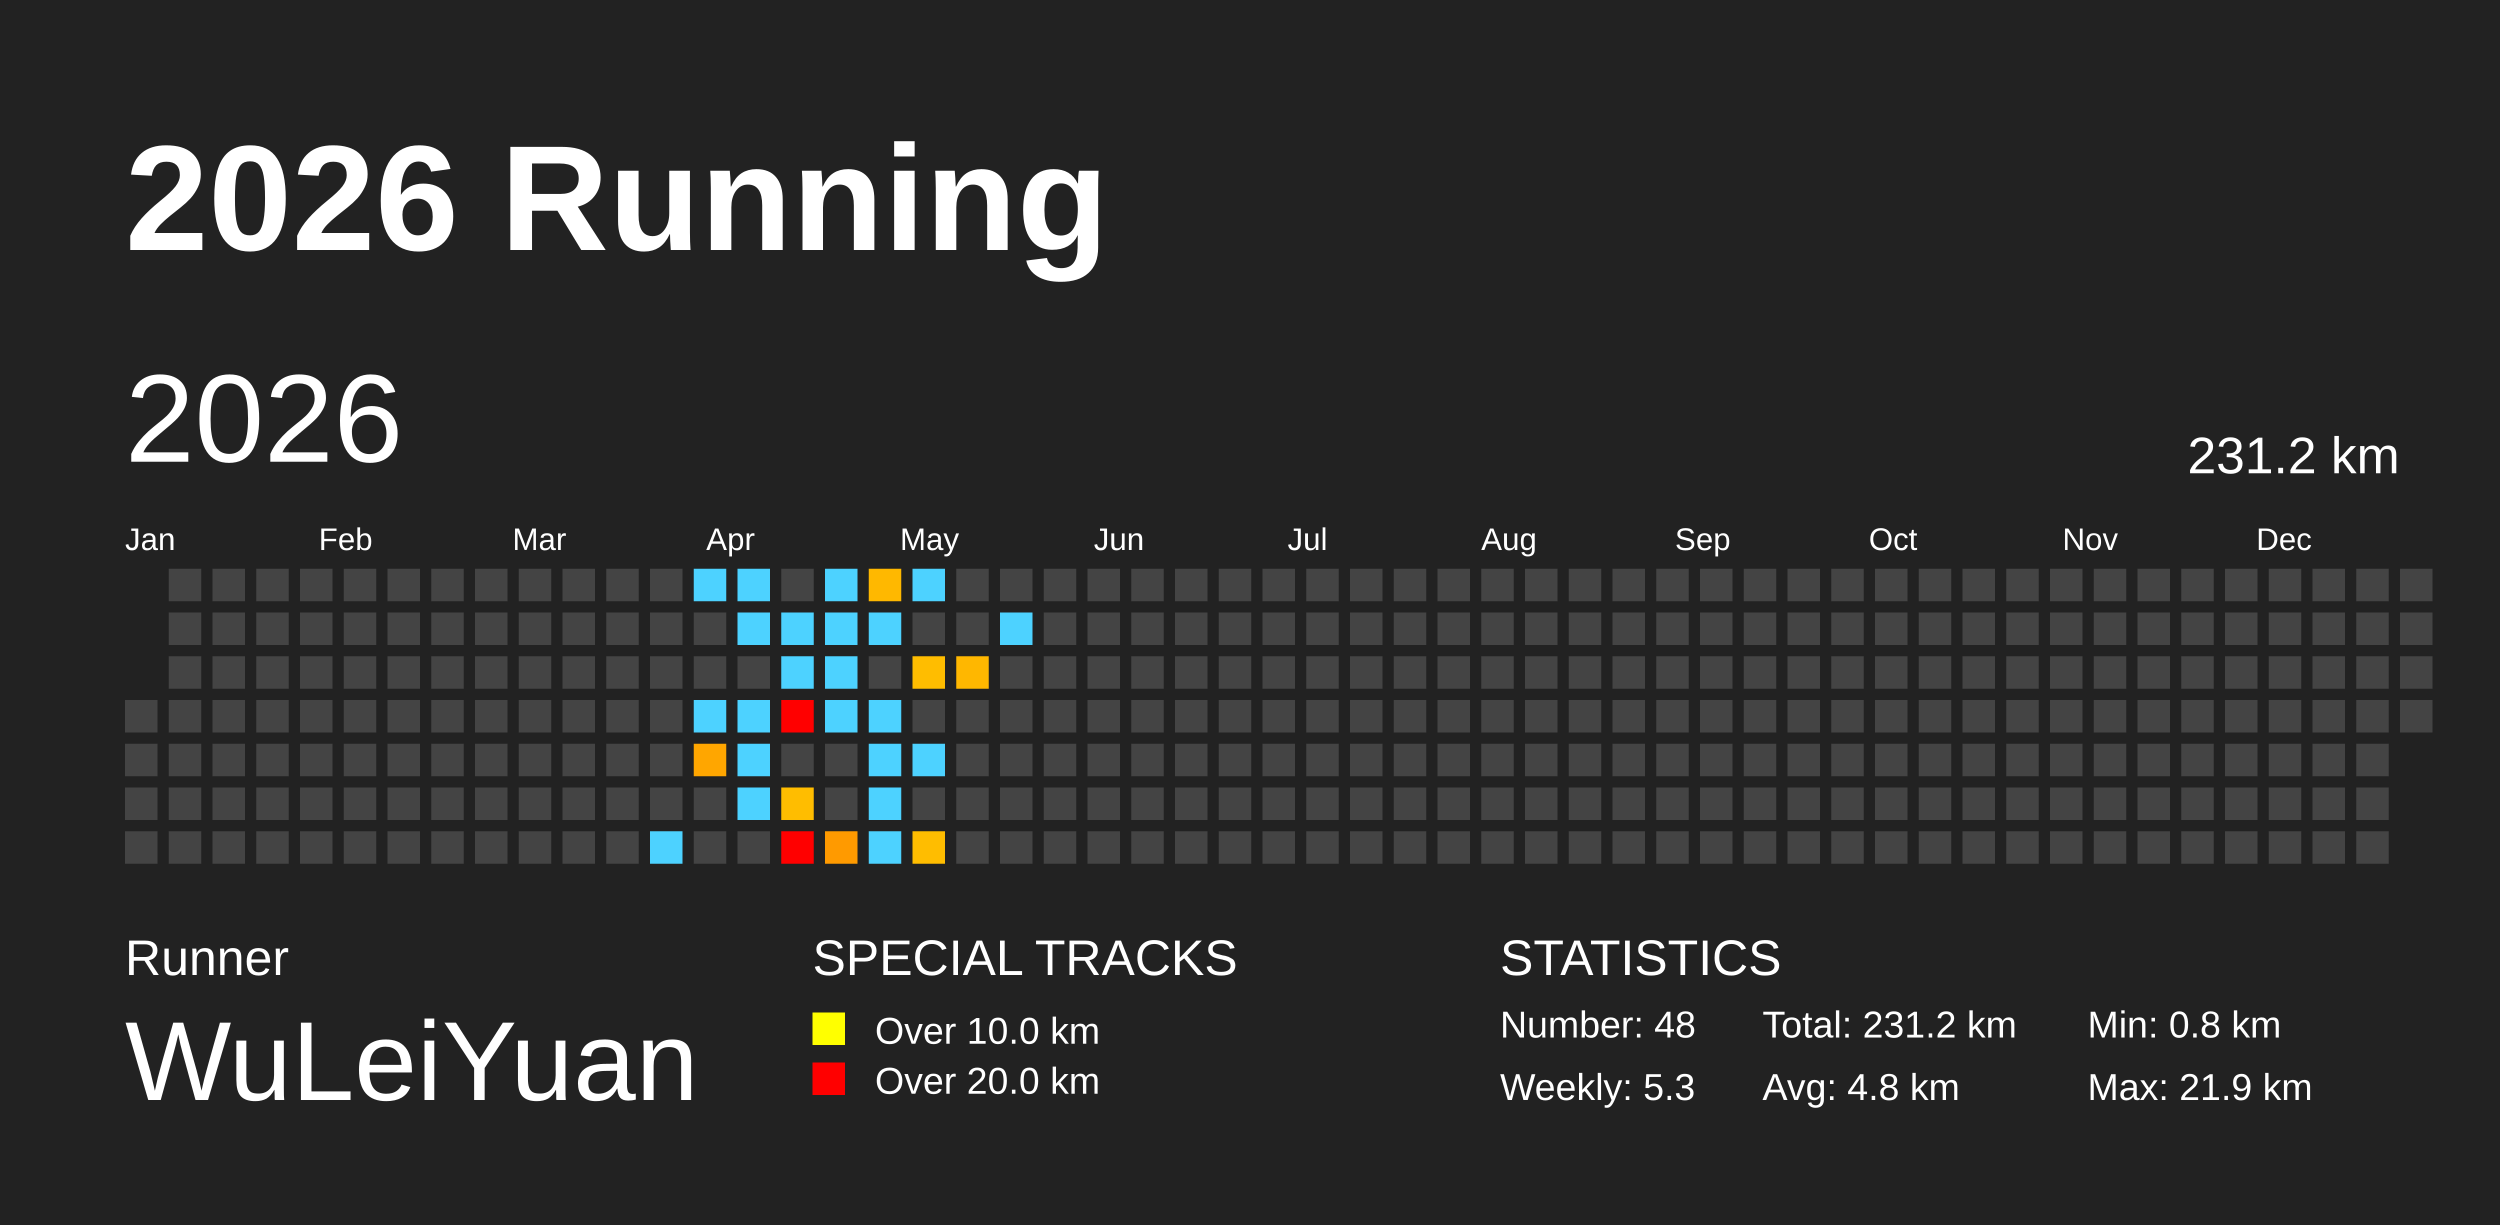
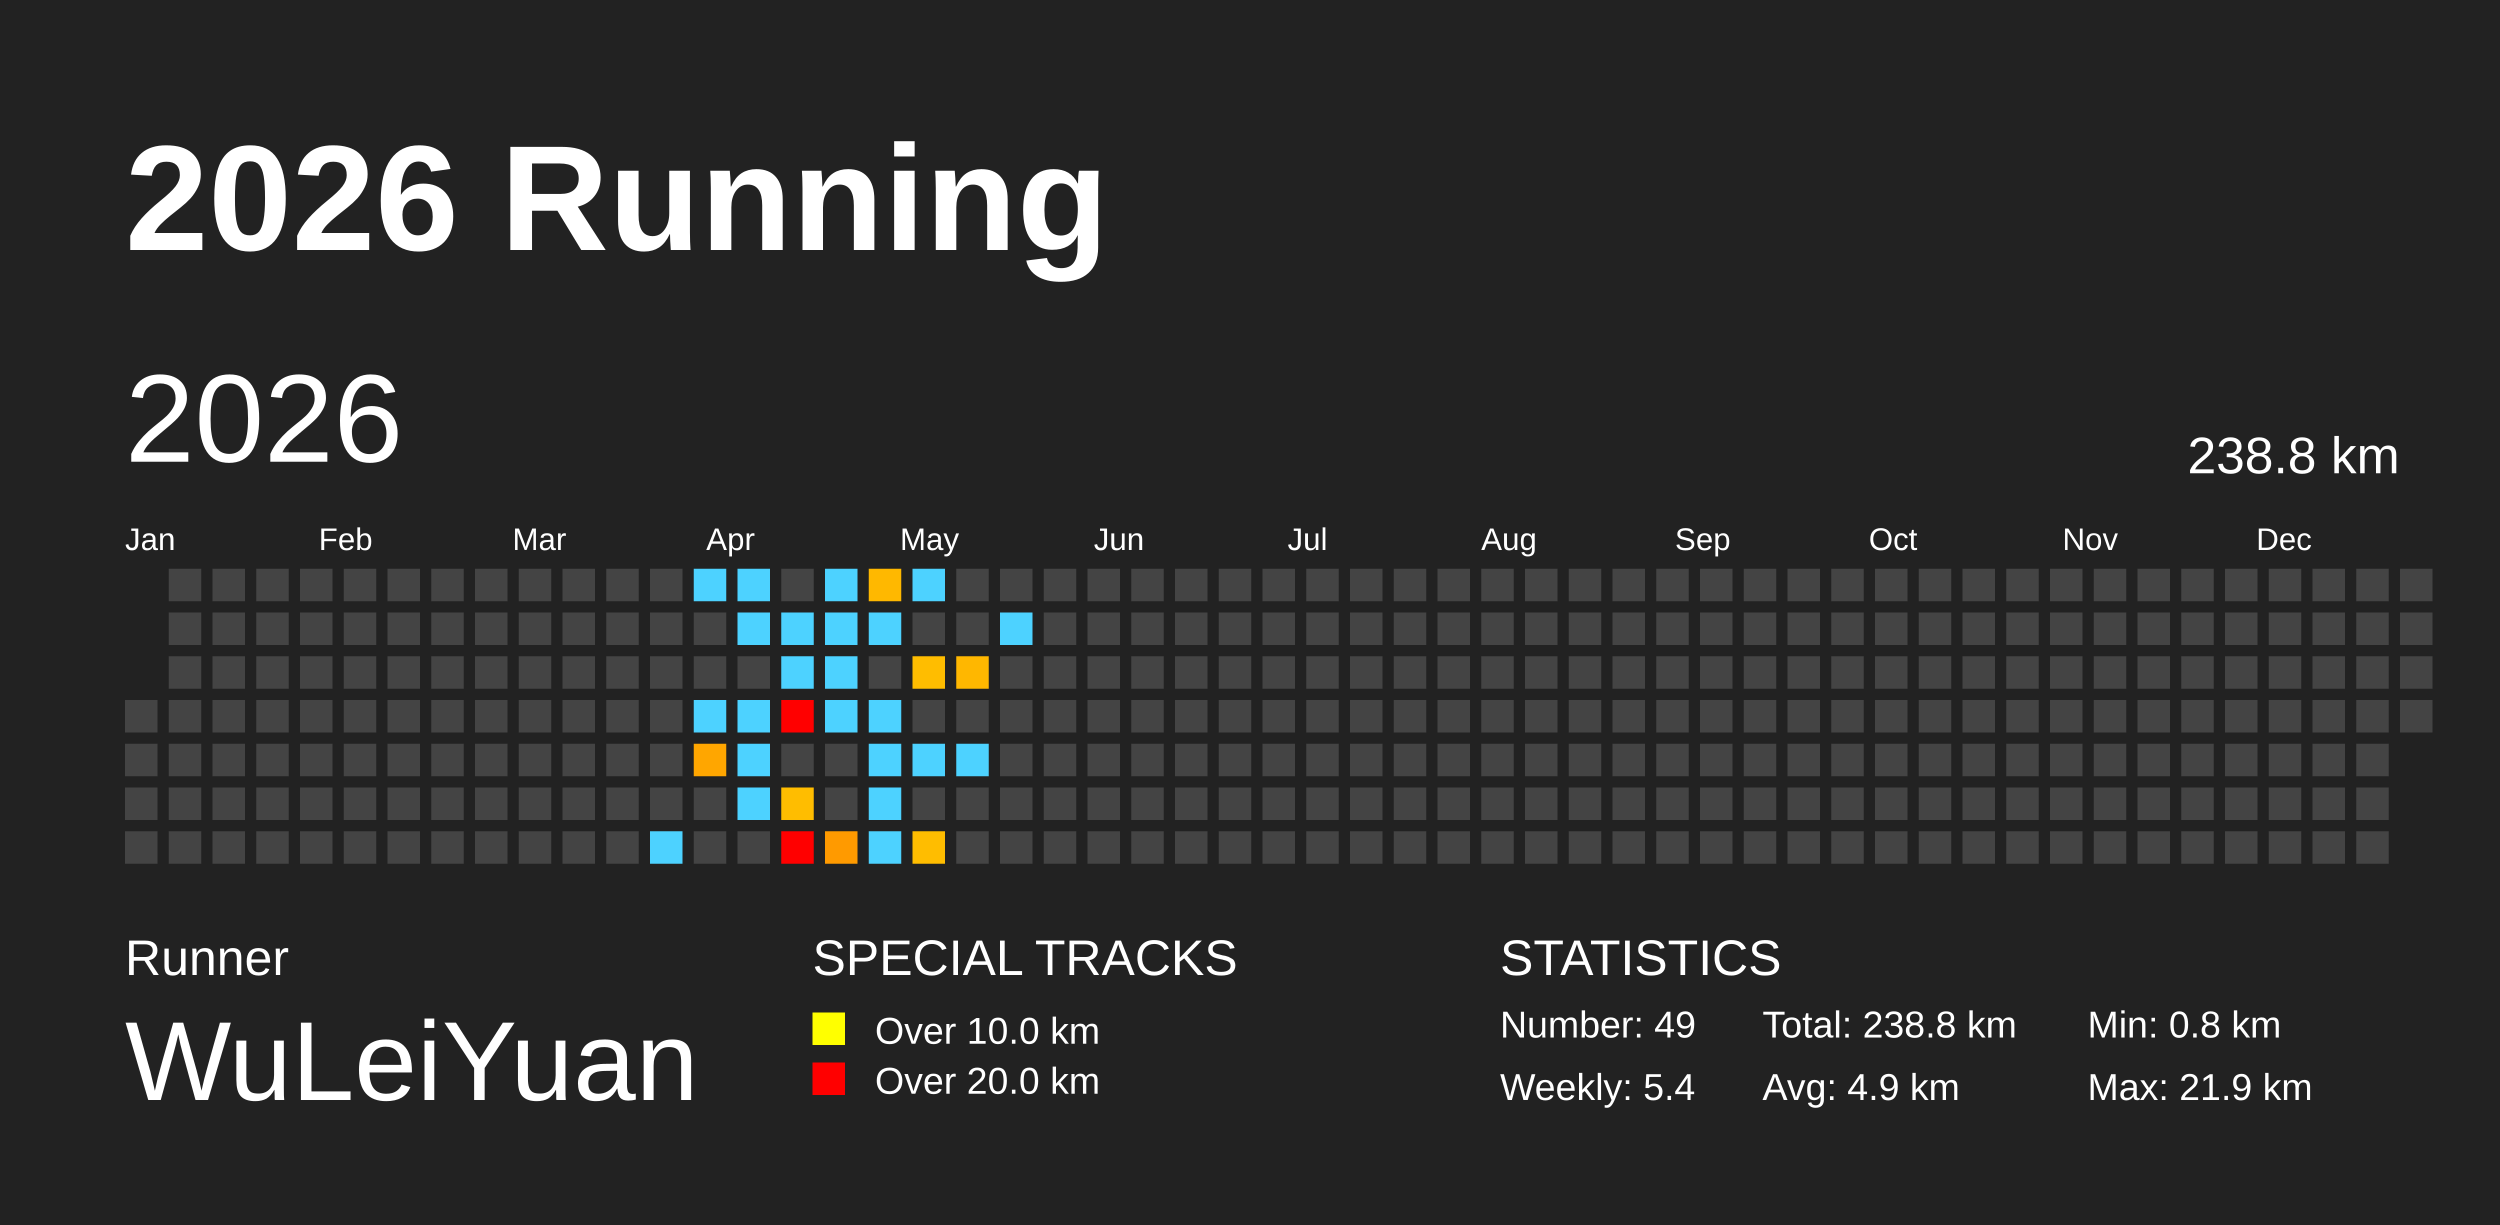
<svg xmlns="http://www.w3.org/2000/svg" baseProfile="full" height="98mm" version="1.1" viewBox="0,0,200,98" width="200mm">
  <defs />
  <rect fill="#222222" height="98" width="200" x="0" y="0" />
  <text fill="#FFFFFF" style="font-size:12px; font-family:Arial; font-weight:bold;" x="10" y="20">2026 Running</text>
  <text fill="#FFFFFF" style="font-size:4px; font-family:Arial" x="10" y="78">Runner</text>
  <text fill="#FFFFFF" style="font-size:9px; font-family:Arial" x="10" y="88">WuLeiYuan</text>
  <text fill="#FFFFFF" style="font-size:4px; font-family:Arial" x="65" y="78">SPECIAL TRACKS</text>
  <rect fill="yellow" height="2.6" width="2.6" x="65" y="81" />
  <text fill="#FFFFFF" style="font-size:3px; font-family:Arial" x="70" y="83.5">Over 10.0 km</text>
  <rect fill="red" height="2.6" width="2.6" x="65" y="85" />
  <text fill="#FFFFFF" style="font-size:3px; font-family:Arial" x="70" y="87.5">Over 20.0 km</text>
  <text fill="#FFFFFF" style="font-size:4px; font-family:Arial" x="120" y="78">STATISTICS</text>
-   <text fill="#FFFFFF" style="font-size:3px; font-family:Arial" x="120" y="83">Number: 48</text>
-   <text fill="#FFFFFF" style="font-size:3px; font-family:Arial" x="120" y="88">Weekly: 5.3</text>
-   <text fill="#FFFFFF" style="font-size:3px; font-family:Arial" x="141" y="83">Total: 231.2 km</text>
-   <text fill="#FFFFFF" style="font-size:3px; font-family:Arial" x="141" y="88">Avg: 4.8 km</text>
+   <text fill="#FFFFFF" style="font-size:3px; font-family:Arial" x="120" y="83">Number: 49</text>
+   <text fill="#FFFFFF" style="font-size:3px; font-family:Arial" x="120" y="88">Weekly: 5.4</text>
+   <text fill="#FFFFFF" style="font-size:3px; font-family:Arial" x="141" y="83">Total: 238.8 km</text>
+   <text fill="#FFFFFF" style="font-size:3px; font-family:Arial" x="141" y="88">Avg: 4.9 km</text>
  <text fill="#FFFFFF" style="font-size:3px; font-family:Arial" x="167" y="83">Min: 0.8 km</text>
  <text fill="#FFFFFF" style="font-size:3px; font-family:Arial" x="167" y="88">Max: 21.9 km</text>
  <text dominant-baseline="hanging" fill="#FFFFFF" style="font-size:10.0px; font-family:Arial;" x="10" y="30">2026</text>
-   <text dominant-baseline="hanging" fill="#FFFFFF" style="font-size:4.125px; font-family:Arial;" x="175" y="35">231.2 km</text>
+   <text dominant-baseline="hanging" fill="#FFFFFF" style="font-size:4.125px; font-family:Arial;" x="175" y="35">238.8 km</text>
  <text fill="#FFFFFF" style="font-size:2.5px; font-family:Arial" x="10.0" y="44">Jan</text>
  <text fill="#FFFFFF" style="font-size:2.5px; font-family:Arial" x="25.5" y="44">Feb</text>
  <text fill="#FFFFFF" style="font-size:2.5px; font-family:Arial" x="41.0" y="44">Mar</text>
  <text fill="#FFFFFF" style="font-size:2.5px; font-family:Arial" x="56.5" y="44">Apr</text>
  <text fill="#FFFFFF" style="font-size:2.5px; font-family:Arial" x="72.0" y="44">May</text>
  <text fill="#FFFFFF" style="font-size:2.5px; font-family:Arial" x="87.5" y="44">Jun</text>
  <text fill="#FFFFFF" style="font-size:2.5px; font-family:Arial" x="103.0" y="44">Jul</text>
  <text fill="#FFFFFF" style="font-size:2.5px; font-family:Arial" x="118.5" y="44">Aug</text>
  <text fill="#FFFFFF" style="font-size:2.5px; font-family:Arial" x="134.0" y="44">Sep</text>
  <text fill="#FFFFFF" style="font-size:2.5px; font-family:Arial" x="149.5" y="44">Oct</text>
  <text fill="#FFFFFF" style="font-size:2.5px; font-family:Arial" x="165.0" y="44">Nov</text>
  <text fill="#FFFFFF" style="font-size:2.5px; font-family:Arial" x="180.5" y="44">Dec</text>
  <rect fill="#444444" height="2.6" width="2.6" x="10.0" y="56.0" />
  <rect fill="#444444" height="2.6" width="2.6" x="10.0" y="59.5" />
  <rect fill="#444444" height="2.6" width="2.6" x="10.0" y="63.0" />
  <rect fill="#444444" height="2.6" width="2.6" x="10.0" y="66.5" />
  <rect fill="#444444" height="2.6" width="2.6" x="13.5" y="45.5" />
  <rect fill="#444444" height="2.6" width="2.6" x="13.5" y="49.0" />
  <rect fill="#444444" height="2.6" width="2.6" x="13.5" y="52.5" />
  <rect fill="#444444" height="2.6" width="2.6" x="13.5" y="56.0" />
  <rect fill="#444444" height="2.6" width="2.6" x="13.5" y="59.5" />
  <rect fill="#444444" height="2.6" width="2.6" x="13.5" y="63.0" />
  <rect fill="#444444" height="2.6" width="2.6" x="13.5" y="66.5" />
  <rect fill="#444444" height="2.6" width="2.6" x="17.0" y="45.5" />
  <rect fill="#444444" height="2.6" width="2.6" x="17.0" y="49.0" />
  <rect fill="#444444" height="2.6" width="2.6" x="17.0" y="52.5" />
  <rect fill="#444444" height="2.6" width="2.6" x="17.0" y="56.0" />
  <rect fill="#444444" height="2.6" width="2.6" x="17.0" y="59.5" />
  <rect fill="#444444" height="2.6" width="2.6" x="17.0" y="63.0" />
  <rect fill="#444444" height="2.6" width="2.6" x="17.0" y="66.5" />
  <rect fill="#444444" height="2.6" width="2.6" x="20.5" y="45.5" />
  <rect fill="#444444" height="2.6" width="2.6" x="20.5" y="49.0" />
  <rect fill="#444444" height="2.6" width="2.6" x="20.5" y="52.5" />
  <rect fill="#444444" height="2.6" width="2.6" x="20.5" y="56.0" />
  <rect fill="#444444" height="2.6" width="2.6" x="20.5" y="59.5" />
  <rect fill="#444444" height="2.6" width="2.6" x="20.5" y="63.0" />
  <rect fill="#444444" height="2.6" width="2.6" x="20.5" y="66.5" />
  <rect fill="#444444" height="2.6" width="2.6" x="24.0" y="45.5" />
  <rect fill="#444444" height="2.6" width="2.6" x="24.0" y="49.0" />
  <rect fill="#444444" height="2.6" width="2.6" x="24.0" y="52.5" />
  <rect fill="#444444" height="2.6" width="2.6" x="24.0" y="56.0" />
  <rect fill="#444444" height="2.6" width="2.6" x="24.0" y="59.5" />
  <rect fill="#444444" height="2.6" width="2.6" x="24.0" y="63.0" />
  <rect fill="#444444" height="2.6" width="2.6" x="24.0" y="66.5" />
  <rect fill="#444444" height="2.6" width="2.6" x="27.5" y="45.5" />
  <rect fill="#444444" height="2.6" width="2.6" x="27.5" y="49.0" />
  <rect fill="#444444" height="2.6" width="2.6" x="27.5" y="52.5" />
  <rect fill="#444444" height="2.6" width="2.6" x="27.5" y="56.0" />
  <rect fill="#444444" height="2.6" width="2.6" x="27.5" y="59.5" />
  <rect fill="#444444" height="2.6" width="2.6" x="27.5" y="63.0" />
  <rect fill="#444444" height="2.6" width="2.6" x="27.5" y="66.5" />
  <rect fill="#444444" height="2.6" width="2.6" x="31.0" y="45.5" />
  <rect fill="#444444" height="2.6" width="2.6" x="31.0" y="49.0" />
  <rect fill="#444444" height="2.6" width="2.6" x="31.0" y="52.5" />
  <rect fill="#444444" height="2.6" width="2.6" x="31.0" y="56.0" />
  <rect fill="#444444" height="2.6" width="2.6" x="31.0" y="59.5" />
  <rect fill="#444444" height="2.6" width="2.6" x="31.0" y="63.0" />
  <rect fill="#444444" height="2.6" width="2.6" x="31.0" y="66.5" />
  <rect fill="#444444" height="2.6" width="2.6" x="34.5" y="45.5" />
  <rect fill="#444444" height="2.6" width="2.6" x="34.5" y="49.0" />
  <rect fill="#444444" height="2.6" width="2.6" x="34.5" y="52.5" />
  <rect fill="#444444" height="2.6" width="2.6" x="34.5" y="56.0" />
  <rect fill="#444444" height="2.6" width="2.6" x="34.5" y="59.5" />
  <rect fill="#444444" height="2.6" width="2.6" x="34.5" y="63.0" />
  <rect fill="#444444" height="2.6" width="2.6" x="34.5" y="66.5" />
  <rect fill="#444444" height="2.6" width="2.6" x="38.0" y="45.5" />
  <rect fill="#444444" height="2.6" width="2.6" x="38.0" y="49.0" />
  <rect fill="#444444" height="2.6" width="2.6" x="38.0" y="52.5" />
  <rect fill="#444444" height="2.6" width="2.6" x="38.0" y="56.0" />
  <rect fill="#444444" height="2.6" width="2.6" x="38.0" y="59.5" />
  <rect fill="#444444" height="2.6" width="2.6" x="38.0" y="63.0" />
  <rect fill="#444444" height="2.6" width="2.6" x="38.0" y="66.5" />
  <rect fill="#444444" height="2.6" width="2.6" x="41.5" y="45.5" />
  <rect fill="#444444" height="2.6" width="2.6" x="41.5" y="49.0" />
  <rect fill="#444444" height="2.6" width="2.6" x="41.5" y="52.5" />
  <rect fill="#444444" height="2.6" width="2.6" x="41.5" y="56.0" />
  <rect fill="#444444" height="2.6" width="2.6" x="41.5" y="59.5" />
  <rect fill="#444444" height="2.6" width="2.6" x="41.5" y="63.0" />
  <rect fill="#444444" height="2.6" width="2.6" x="41.5" y="66.5" />
  <rect fill="#444444" height="2.6" width="2.6" x="45.0" y="45.5" />
  <rect fill="#444444" height="2.6" width="2.6" x="45.0" y="49.0" />
  <rect fill="#444444" height="2.6" width="2.6" x="45.0" y="52.5" />
  <rect fill="#444444" height="2.6" width="2.6" x="45.0" y="56.0" />
  <rect fill="#444444" height="2.6" width="2.6" x="45.0" y="59.5" />
  <rect fill="#444444" height="2.6" width="2.6" x="45.0" y="63.0" />
  <rect fill="#444444" height="2.6" width="2.6" x="45.0" y="66.5" />
  <rect fill="#444444" height="2.6" width="2.6" x="48.5" y="45.5" />
  <rect fill="#444444" height="2.6" width="2.6" x="48.5" y="49.0" />
  <rect fill="#444444" height="2.6" width="2.6" x="48.5" y="52.5" />
  <rect fill="#444444" height="2.6" width="2.6" x="48.5" y="56.0" />
  <rect fill="#444444" height="2.6" width="2.6" x="48.5" y="59.5" />
  <rect fill="#444444" height="2.6" width="2.6" x="48.5" y="63.0" />
  <rect fill="#444444" height="2.6" width="2.6" x="48.5" y="66.5" />
  <rect fill="#444444" height="2.6" width="2.6" x="52.0" y="45.5" />
  <rect fill="#444444" height="2.6" width="2.6" x="52.0" y="49.0" />
  <rect fill="#444444" height="2.6" width="2.6" x="52.0" y="52.5" />
  <rect fill="#444444" height="2.6" width="2.6" x="52.0" y="56.0" />
  <rect fill="#444444" height="2.6" width="2.6" x="52.0" y="59.5" />
  <rect fill="#444444" height="2.6" width="2.6" x="52.0" y="63.0" />
  <rect fill="#4dd2ff" height="2.6" width="2.6" x="52.0" y="66.5" />
  <rect fill="#4dd2ff" height="2.6" width="2.6" x="55.5" y="45.5" />
  <rect fill="#444444" height="2.6" width="2.6" x="55.5" y="49.0" />
  <rect fill="#444444" height="2.6" width="2.6" x="55.5" y="52.5" />
  <rect fill="#4dd2ff" height="2.6" width="2.6" x="55.5" y="56.0" />
  <rect fill="#ffa600" height="2.6" width="2.6" x="55.5" y="59.5" />
  <rect fill="#444444" height="2.6" width="2.6" x="55.5" y="63.0" />
  <rect fill="#444444" height="2.6" width="2.6" x="55.5" y="66.5" />
  <rect fill="#4dd2ff" height="2.6" width="2.6" x="59.0" y="45.5" />
  <rect fill="#4dd2ff" height="2.6" width="2.6" x="59.0" y="49.0" />
  <rect fill="#444444" height="2.6" width="2.6" x="59.0" y="52.5" />
  <rect fill="#4dd2ff" height="2.6" width="2.6" x="59.0" y="56.0" />
  <rect fill="#4dd2ff" height="2.6" width="2.6" x="59.0" y="59.5" />
  <rect fill="#4dd2ff" height="2.6" width="2.6" x="59.0" y="63.0" />
  <rect fill="#444444" height="2.6" width="2.6" x="59.0" y="66.5" />
  <rect fill="#444444" height="2.6" width="2.6" x="62.5" y="45.5" />
  <rect fill="#4dd2ff" height="2.6" width="2.6" x="62.5" y="49.0" />
  <rect fill="#4dd2ff" height="2.6" width="2.6" x="62.5" y="52.5" />
  <rect fill="red" height="2.6" width="2.6" x="62.5" y="56.0" />
  <rect fill="#444444" height="2.6" width="2.6" x="62.5" y="59.5" />
  <rect fill="#ffbd00" height="2.6" width="2.6" x="62.5" y="63.0" />
  <rect fill="red" height="2.6" width="2.6" x="62.5" y="66.5" />
  <rect fill="#4dd2ff" height="2.6" width="2.6" x="66.0" y="45.5" />
  <rect fill="#4dd2ff" height="2.6" width="2.6" x="66.0" y="49.0" />
  <rect fill="#4dd2ff" height="2.6" width="2.6" x="66.0" y="52.5" />
  <rect fill="#4dd2ff" height="2.6" width="2.6" x="66.0" y="56.0" />
  <rect fill="#444444" height="2.6" width="2.6" x="66.0" y="59.5" />
  <rect fill="#444444" height="2.6" width="2.6" x="66.0" y="63.0" />
  <rect fill="#ff9a00" height="2.6" width="2.6" x="66.0" y="66.5" />
  <rect fill="#ffb800" height="2.6" width="2.6" x="69.5" y="45.5" />
  <rect fill="#4dd2ff" height="2.6" width="2.6" x="69.5" y="49.0" />
  <rect fill="#444444" height="2.6" width="2.6" x="69.5" y="52.5" />
  <rect fill="#4dd2ff" height="2.6" width="2.6" x="69.5" y="56.0" />
  <rect fill="#4dd2ff" height="2.6" width="2.6" x="69.5" y="59.5" />
  <rect fill="#4dd2ff" height="2.6" width="2.6" x="69.5" y="63.0" />
  <rect fill="#4dd2ff" height="2.6" width="2.6" x="69.5" y="66.5" />
  <rect fill="#4dd2ff" height="2.6" width="2.6" x="73.0" y="45.5" />
  <rect fill="#444444" height="2.6" width="2.6" x="73.0" y="49.0" />
  <rect fill="#ffbd00" height="2.6" width="2.6" x="73.0" y="52.5" />
  <rect fill="#444444" height="2.6" width="2.6" x="73.0" y="56.0" />
  <rect fill="#4dd2ff" height="2.6" width="2.6" x="73.0" y="59.5" />
  <rect fill="#444444" height="2.6" width="2.6" x="73.0" y="63.0" />
  <rect fill="#ffbd00" height="2.6" width="2.6" x="73.0" y="66.5" />
  <rect fill="#444444" height="2.6" width="2.6" x="76.5" y="45.5" />
  <rect fill="#444444" height="2.6" width="2.6" x="76.5" y="49.0" />
  <rect fill="#ffb700" height="2.6" width="2.6" x="76.5" y="52.5" />
  <rect fill="#444444" height="2.6" width="2.6" x="76.5" y="56.0" />
-   <rect fill="#444444" height="2.6" width="2.6" x="76.5" y="59.5" />
+   <rect fill="#4dd2ff" height="2.6" width="2.6" x="76.5" y="59.5" />
  <rect fill="#444444" height="2.6" width="2.6" x="76.5" y="63.0" />
  <rect fill="#444444" height="2.6" width="2.6" x="76.5" y="66.5" />
  <rect fill="#444444" height="2.6" width="2.6" x="80.0" y="45.5" />
  <rect fill="#4dd2ff" height="2.6" width="2.6" x="80.0" y="49.0" />
  <rect fill="#444444" height="2.6" width="2.6" x="80.0" y="52.5" />
  <rect fill="#444444" height="2.6" width="2.6" x="80.0" y="56.0" />
  <rect fill="#444444" height="2.6" width="2.6" x="80.0" y="59.5" />
  <rect fill="#444444" height="2.6" width="2.6" x="80.0" y="63.0" />
  <rect fill="#444444" height="2.6" width="2.6" x="80.0" y="66.5" />
  <rect fill="#444444" height="2.6" width="2.6" x="83.5" y="45.5" />
  <rect fill="#444444" height="2.6" width="2.6" x="83.5" y="49.0" />
  <rect fill="#444444" height="2.6" width="2.6" x="83.5" y="52.5" />
  <rect fill="#444444" height="2.6" width="2.6" x="83.5" y="56.0" />
  <rect fill="#444444" height="2.6" width="2.6" x="83.5" y="59.5" />
  <rect fill="#444444" height="2.6" width="2.6" x="83.5" y="63.0" />
  <rect fill="#444444" height="2.6" width="2.6" x="83.5" y="66.5" />
  <rect fill="#444444" height="2.6" width="2.6" x="87.0" y="45.5" />
  <rect fill="#444444" height="2.6" width="2.6" x="87.0" y="49.0" />
  <rect fill="#444444" height="2.6" width="2.6" x="87.0" y="52.5" />
  <rect fill="#444444" height="2.6" width="2.6" x="87.0" y="56.0" />
  <rect fill="#444444" height="2.6" width="2.6" x="87.0" y="59.5" />
  <rect fill="#444444" height="2.6" width="2.6" x="87.0" y="63.0" />
  <rect fill="#444444" height="2.6" width="2.6" x="87.0" y="66.5" />
  <rect fill="#444444" height="2.6" width="2.6" x="90.5" y="45.5" />
  <rect fill="#444444" height="2.6" width="2.6" x="90.5" y="49.0" />
  <rect fill="#444444" height="2.6" width="2.6" x="90.5" y="52.5" />
  <rect fill="#444444" height="2.6" width="2.6" x="90.5" y="56.0" />
  <rect fill="#444444" height="2.6" width="2.6" x="90.5" y="59.5" />
  <rect fill="#444444" height="2.6" width="2.6" x="90.5" y="63.0" />
  <rect fill="#444444" height="2.6" width="2.6" x="90.5" y="66.5" />
  <rect fill="#444444" height="2.6" width="2.6" x="94.0" y="45.5" />
  <rect fill="#444444" height="2.6" width="2.6" x="94.0" y="49.0" />
  <rect fill="#444444" height="2.6" width="2.6" x="94.0" y="52.5" />
  <rect fill="#444444" height="2.6" width="2.6" x="94.0" y="56.0" />
  <rect fill="#444444" height="2.6" width="2.6" x="94.0" y="59.5" />
  <rect fill="#444444" height="2.6" width="2.6" x="94.0" y="63.0" />
  <rect fill="#444444" height="2.6" width="2.6" x="94.0" y="66.5" />
  <rect fill="#444444" height="2.6" width="2.6" x="97.5" y="45.5" />
  <rect fill="#444444" height="2.6" width="2.6" x="97.5" y="49.0" />
  <rect fill="#444444" height="2.6" width="2.6" x="97.5" y="52.5" />
  <rect fill="#444444" height="2.6" width="2.6" x="97.5" y="56.0" />
  <rect fill="#444444" height="2.6" width="2.6" x="97.5" y="59.5" />
  <rect fill="#444444" height="2.6" width="2.6" x="97.5" y="63.0" />
  <rect fill="#444444" height="2.6" width="2.6" x="97.5" y="66.5" />
  <rect fill="#444444" height="2.6" width="2.6" x="101.0" y="45.5" />
  <rect fill="#444444" height="2.6" width="2.6" x="101.0" y="49.0" />
  <rect fill="#444444" height="2.6" width="2.6" x="101.0" y="52.5" />
  <rect fill="#444444" height="2.6" width="2.6" x="101.0" y="56.0" />
  <rect fill="#444444" height="2.6" width="2.6" x="101.0" y="59.5" />
  <rect fill="#444444" height="2.6" width="2.6" x="101.0" y="63.0" />
  <rect fill="#444444" height="2.6" width="2.6" x="101.0" y="66.5" />
  <rect fill="#444444" height="2.6" width="2.6" x="104.5" y="45.5" />
  <rect fill="#444444" height="2.6" width="2.6" x="104.5" y="49.0" />
  <rect fill="#444444" height="2.6" width="2.6" x="104.5" y="52.5" />
  <rect fill="#444444" height="2.6" width="2.6" x="104.5" y="56.0" />
  <rect fill="#444444" height="2.6" width="2.6" x="104.5" y="59.5" />
  <rect fill="#444444" height="2.6" width="2.6" x="104.5" y="63.0" />
  <rect fill="#444444" height="2.6" width="2.6" x="104.5" y="66.5" />
  <rect fill="#444444" height="2.6" width="2.6" x="108.0" y="45.5" />
  <rect fill="#444444" height="2.6" width="2.6" x="108.0" y="49.0" />
  <rect fill="#444444" height="2.6" width="2.6" x="108.0" y="52.5" />
  <rect fill="#444444" height="2.6" width="2.6" x="108.0" y="56.0" />
  <rect fill="#444444" height="2.6" width="2.6" x="108.0" y="59.5" />
  <rect fill="#444444" height="2.6" width="2.6" x="108.0" y="63.0" />
  <rect fill="#444444" height="2.6" width="2.6" x="108.0" y="66.5" />
  <rect fill="#444444" height="2.6" width="2.6" x="111.5" y="45.5" />
  <rect fill="#444444" height="2.6" width="2.6" x="111.5" y="49.0" />
  <rect fill="#444444" height="2.6" width="2.6" x="111.5" y="52.5" />
  <rect fill="#444444" height="2.6" width="2.6" x="111.5" y="56.0" />
  <rect fill="#444444" height="2.6" width="2.6" x="111.5" y="59.5" />
  <rect fill="#444444" height="2.6" width="2.6" x="111.5" y="63.0" />
  <rect fill="#444444" height="2.6" width="2.6" x="111.5" y="66.5" />
  <rect fill="#444444" height="2.6" width="2.6" x="115.0" y="45.5" />
  <rect fill="#444444" height="2.6" width="2.6" x="115.0" y="49.0" />
  <rect fill="#444444" height="2.6" width="2.6" x="115.0" y="52.5" />
  <rect fill="#444444" height="2.6" width="2.6" x="115.0" y="56.0" />
  <rect fill="#444444" height="2.6" width="2.6" x="115.0" y="59.5" />
  <rect fill="#444444" height="2.6" width="2.6" x="115.0" y="63.0" />
  <rect fill="#444444" height="2.6" width="2.6" x="115.0" y="66.5" />
  <rect fill="#444444" height="2.6" width="2.6" x="118.5" y="45.5" />
  <rect fill="#444444" height="2.6" width="2.6" x="118.5" y="49.0" />
  <rect fill="#444444" height="2.6" width="2.6" x="118.5" y="52.5" />
  <rect fill="#444444" height="2.6" width="2.6" x="118.5" y="56.0" />
  <rect fill="#444444" height="2.6" width="2.6" x="118.5" y="59.5" />
  <rect fill="#444444" height="2.6" width="2.6" x="118.5" y="63.0" />
  <rect fill="#444444" height="2.6" width="2.6" x="118.5" y="66.5" />
  <rect fill="#444444" height="2.6" width="2.6" x="122.0" y="45.5" />
  <rect fill="#444444" height="2.6" width="2.6" x="122.0" y="49.0" />
  <rect fill="#444444" height="2.6" width="2.6" x="122.0" y="52.5" />
  <rect fill="#444444" height="2.6" width="2.6" x="122.0" y="56.0" />
  <rect fill="#444444" height="2.6" width="2.6" x="122.0" y="59.5" />
  <rect fill="#444444" height="2.6" width="2.6" x="122.0" y="63.0" />
  <rect fill="#444444" height="2.6" width="2.6" x="122.0" y="66.5" />
  <rect fill="#444444" height="2.6" width="2.6" x="125.5" y="45.5" />
  <rect fill="#444444" height="2.6" width="2.6" x="125.5" y="49.0" />
  <rect fill="#444444" height="2.6" width="2.6" x="125.5" y="52.5" />
  <rect fill="#444444" height="2.6" width="2.6" x="125.5" y="56.0" />
  <rect fill="#444444" height="2.6" width="2.6" x="125.5" y="59.5" />
  <rect fill="#444444" height="2.6" width="2.6" x="125.5" y="63.0" />
  <rect fill="#444444" height="2.6" width="2.6" x="125.5" y="66.5" />
  <rect fill="#444444" height="2.6" width="2.6" x="129.0" y="45.5" />
  <rect fill="#444444" height="2.6" width="2.6" x="129.0" y="49.0" />
  <rect fill="#444444" height="2.6" width="2.6" x="129.0" y="52.5" />
  <rect fill="#444444" height="2.6" width="2.6" x="129.0" y="56.0" />
  <rect fill="#444444" height="2.6" width="2.6" x="129.0" y="59.5" />
  <rect fill="#444444" height="2.6" width="2.6" x="129.0" y="63.0" />
  <rect fill="#444444" height="2.6" width="2.6" x="129.0" y="66.5" />
  <rect fill="#444444" height="2.6" width="2.6" x="132.5" y="45.5" />
  <rect fill="#444444" height="2.6" width="2.6" x="132.5" y="49.0" />
  <rect fill="#444444" height="2.6" width="2.6" x="132.5" y="52.5" />
  <rect fill="#444444" height="2.6" width="2.6" x="132.5" y="56.0" />
  <rect fill="#444444" height="2.6" width="2.6" x="132.5" y="59.5" />
  <rect fill="#444444" height="2.6" width="2.6" x="132.5" y="63.0" />
  <rect fill="#444444" height="2.6" width="2.6" x="132.5" y="66.5" />
  <rect fill="#444444" height="2.6" width="2.6" x="136.0" y="45.5" />
  <rect fill="#444444" height="2.6" width="2.6" x="136.0" y="49.0" />
  <rect fill="#444444" height="2.6" width="2.6" x="136.0" y="52.5" />
  <rect fill="#444444" height="2.6" width="2.6" x="136.0" y="56.0" />
  <rect fill="#444444" height="2.6" width="2.6" x="136.0" y="59.5" />
  <rect fill="#444444" height="2.6" width="2.6" x="136.0" y="63.0" />
  <rect fill="#444444" height="2.6" width="2.6" x="136.0" y="66.5" />
  <rect fill="#444444" height="2.6" width="2.6" x="139.5" y="45.5" />
  <rect fill="#444444" height="2.6" width="2.6" x="139.5" y="49.0" />
  <rect fill="#444444" height="2.6" width="2.6" x="139.5" y="52.5" />
  <rect fill="#444444" height="2.6" width="2.6" x="139.5" y="56.0" />
  <rect fill="#444444" height="2.6" width="2.6" x="139.5" y="59.5" />
  <rect fill="#444444" height="2.6" width="2.6" x="139.5" y="63.0" />
  <rect fill="#444444" height="2.6" width="2.6" x="139.5" y="66.5" />
  <rect fill="#444444" height="2.6" width="2.6" x="143.0" y="45.5" />
  <rect fill="#444444" height="2.6" width="2.6" x="143.0" y="49.0" />
  <rect fill="#444444" height="2.6" width="2.6" x="143.0" y="52.5" />
  <rect fill="#444444" height="2.6" width="2.6" x="143.0" y="56.0" />
  <rect fill="#444444" height="2.6" width="2.6" x="143.0" y="59.5" />
  <rect fill="#444444" height="2.6" width="2.6" x="143.0" y="63.0" />
  <rect fill="#444444" height="2.6" width="2.6" x="143.0" y="66.5" />
  <rect fill="#444444" height="2.6" width="2.6" x="146.5" y="45.5" />
  <rect fill="#444444" height="2.6" width="2.6" x="146.5" y="49.0" />
  <rect fill="#444444" height="2.6" width="2.6" x="146.5" y="52.5" />
  <rect fill="#444444" height="2.6" width="2.6" x="146.5" y="56.0" />
  <rect fill="#444444" height="2.6" width="2.6" x="146.5" y="59.5" />
  <rect fill="#444444" height="2.6" width="2.6" x="146.5" y="63.0" />
  <rect fill="#444444" height="2.6" width="2.6" x="146.5" y="66.5" />
  <rect fill="#444444" height="2.6" width="2.6" x="150.0" y="45.5" />
  <rect fill="#444444" height="2.6" width="2.6" x="150.0" y="49.0" />
  <rect fill="#444444" height="2.6" width="2.6" x="150.0" y="52.5" />
  <rect fill="#444444" height="2.6" width="2.6" x="150.0" y="56.0" />
  <rect fill="#444444" height="2.6" width="2.6" x="150.0" y="59.5" />
  <rect fill="#444444" height="2.6" width="2.6" x="150.0" y="63.0" />
  <rect fill="#444444" height="2.6" width="2.6" x="150.0" y="66.5" />
  <rect fill="#444444" height="2.6" width="2.6" x="153.5" y="45.5" />
  <rect fill="#444444" height="2.6" width="2.6" x="153.5" y="49.0" />
  <rect fill="#444444" height="2.6" width="2.6" x="153.5" y="52.5" />
  <rect fill="#444444" height="2.6" width="2.6" x="153.5" y="56.0" />
  <rect fill="#444444" height="2.6" width="2.6" x="153.5" y="59.5" />
  <rect fill="#444444" height="2.6" width="2.6" x="153.5" y="63.0" />
  <rect fill="#444444" height="2.6" width="2.6" x="153.5" y="66.5" />
  <rect fill="#444444" height="2.6" width="2.6" x="157.0" y="45.5" />
  <rect fill="#444444" height="2.6" width="2.6" x="157.0" y="49.0" />
  <rect fill="#444444" height="2.6" width="2.6" x="157.0" y="52.5" />
  <rect fill="#444444" height="2.6" width="2.6" x="157.0" y="56.0" />
  <rect fill="#444444" height="2.6" width="2.6" x="157.0" y="59.5" />
  <rect fill="#444444" height="2.6" width="2.6" x="157.0" y="63.0" />
  <rect fill="#444444" height="2.6" width="2.6" x="157.0" y="66.5" />
  <rect fill="#444444" height="2.6" width="2.6" x="160.5" y="45.5" />
  <rect fill="#444444" height="2.6" width="2.6" x="160.5" y="49.0" />
  <rect fill="#444444" height="2.6" width="2.6" x="160.5" y="52.5" />
  <rect fill="#444444" height="2.6" width="2.6" x="160.5" y="56.0" />
  <rect fill="#444444" height="2.6" width="2.6" x="160.5" y="59.5" />
  <rect fill="#444444" height="2.6" width="2.6" x="160.5" y="63.0" />
  <rect fill="#444444" height="2.6" width="2.6" x="160.5" y="66.5" />
  <rect fill="#444444" height="2.6" width="2.6" x="164.0" y="45.5" />
  <rect fill="#444444" height="2.6" width="2.6" x="164.0" y="49.0" />
  <rect fill="#444444" height="2.6" width="2.6" x="164.0" y="52.5" />
  <rect fill="#444444" height="2.6" width="2.6" x="164.0" y="56.0" />
  <rect fill="#444444" height="2.6" width="2.6" x="164.0" y="59.5" />
  <rect fill="#444444" height="2.6" width="2.6" x="164.0" y="63.0" />
  <rect fill="#444444" height="2.6" width="2.6" x="164.0" y="66.5" />
  <rect fill="#444444" height="2.6" width="2.6" x="167.5" y="45.5" />
  <rect fill="#444444" height="2.6" width="2.6" x="167.5" y="49.0" />
  <rect fill="#444444" height="2.6" width="2.6" x="167.5" y="52.5" />
  <rect fill="#444444" height="2.6" width="2.6" x="167.5" y="56.0" />
  <rect fill="#444444" height="2.6" width="2.6" x="167.5" y="59.5" />
  <rect fill="#444444" height="2.6" width="2.6" x="167.5" y="63.0" />
  <rect fill="#444444" height="2.6" width="2.6" x="167.5" y="66.5" />
  <rect fill="#444444" height="2.6" width="2.6" x="171.0" y="45.5" />
  <rect fill="#444444" height="2.6" width="2.6" x="171.0" y="49.0" />
  <rect fill="#444444" height="2.6" width="2.6" x="171.0" y="52.5" />
  <rect fill="#444444" height="2.6" width="2.6" x="171.0" y="56.0" />
  <rect fill="#444444" height="2.6" width="2.6" x="171.0" y="59.5" />
  <rect fill="#444444" height="2.6" width="2.6" x="171.0" y="63.0" />
  <rect fill="#444444" height="2.6" width="2.6" x="171.0" y="66.5" />
  <rect fill="#444444" height="2.6" width="2.6" x="174.5" y="45.5" />
  <rect fill="#444444" height="2.6" width="2.6" x="174.5" y="49.0" />
  <rect fill="#444444" height="2.6" width="2.6" x="174.5" y="52.5" />
  <rect fill="#444444" height="2.6" width="2.6" x="174.5" y="56.0" />
  <rect fill="#444444" height="2.6" width="2.6" x="174.5" y="59.5" />
  <rect fill="#444444" height="2.6" width="2.6" x="174.5" y="63.0" />
  <rect fill="#444444" height="2.6" width="2.6" x="174.5" y="66.5" />
  <rect fill="#444444" height="2.6" width="2.6" x="178.0" y="45.5" />
  <rect fill="#444444" height="2.6" width="2.6" x="178.0" y="49.0" />
  <rect fill="#444444" height="2.6" width="2.6" x="178.0" y="52.5" />
  <rect fill="#444444" height="2.6" width="2.6" x="178.0" y="56.0" />
  <rect fill="#444444" height="2.6" width="2.6" x="178.0" y="59.5" />
  <rect fill="#444444" height="2.6" width="2.6" x="178.0" y="63.0" />
  <rect fill="#444444" height="2.6" width="2.6" x="178.0" y="66.5" />
  <rect fill="#444444" height="2.6" width="2.6" x="181.5" y="45.5" />
  <rect fill="#444444" height="2.6" width="2.6" x="181.5" y="49.0" />
  <rect fill="#444444" height="2.6" width="2.6" x="181.5" y="52.5" />
  <rect fill="#444444" height="2.6" width="2.6" x="181.5" y="56.0" />
  <rect fill="#444444" height="2.6" width="2.6" x="181.5" y="59.5" />
  <rect fill="#444444" height="2.6" width="2.6" x="181.5" y="63.0" />
  <rect fill="#444444" height="2.6" width="2.6" x="181.5" y="66.5" />
  <rect fill="#444444" height="2.6" width="2.6" x="185.0" y="45.5" />
  <rect fill="#444444" height="2.6" width="2.6" x="185.0" y="49.0" />
  <rect fill="#444444" height="2.6" width="2.6" x="185.0" y="52.5" />
  <rect fill="#444444" height="2.6" width="2.6" x="185.0" y="56.0" />
  <rect fill="#444444" height="2.6" width="2.6" x="185.0" y="59.5" />
  <rect fill="#444444" height="2.6" width="2.6" x="185.0" y="63.0" />
  <rect fill="#444444" height="2.6" width="2.6" x="185.0" y="66.5" />
  <rect fill="#444444" height="2.6" width="2.6" x="188.5" y="45.5" />
  <rect fill="#444444" height="2.6" width="2.6" x="188.5" y="49.0" />
  <rect fill="#444444" height="2.6" width="2.6" x="188.5" y="52.5" />
  <rect fill="#444444" height="2.6" width="2.6" x="188.5" y="56.0" />
  <rect fill="#444444" height="2.6" width="2.6" x="188.5" y="59.5" />
  <rect fill="#444444" height="2.6" width="2.6" x="188.5" y="63.0" />
  <rect fill="#444444" height="2.6" width="2.6" x="188.5" y="66.5" />
  <rect fill="#444444" height="2.6" width="2.6" x="192.0" y="45.5" />
  <rect fill="#444444" height="2.6" width="2.6" x="192.0" y="49.0" />
  <rect fill="#444444" height="2.6" width="2.6" x="192.0" y="52.5" />
  <rect fill="#444444" height="2.6" width="2.6" x="192.0" y="56.0" />
</svg>
